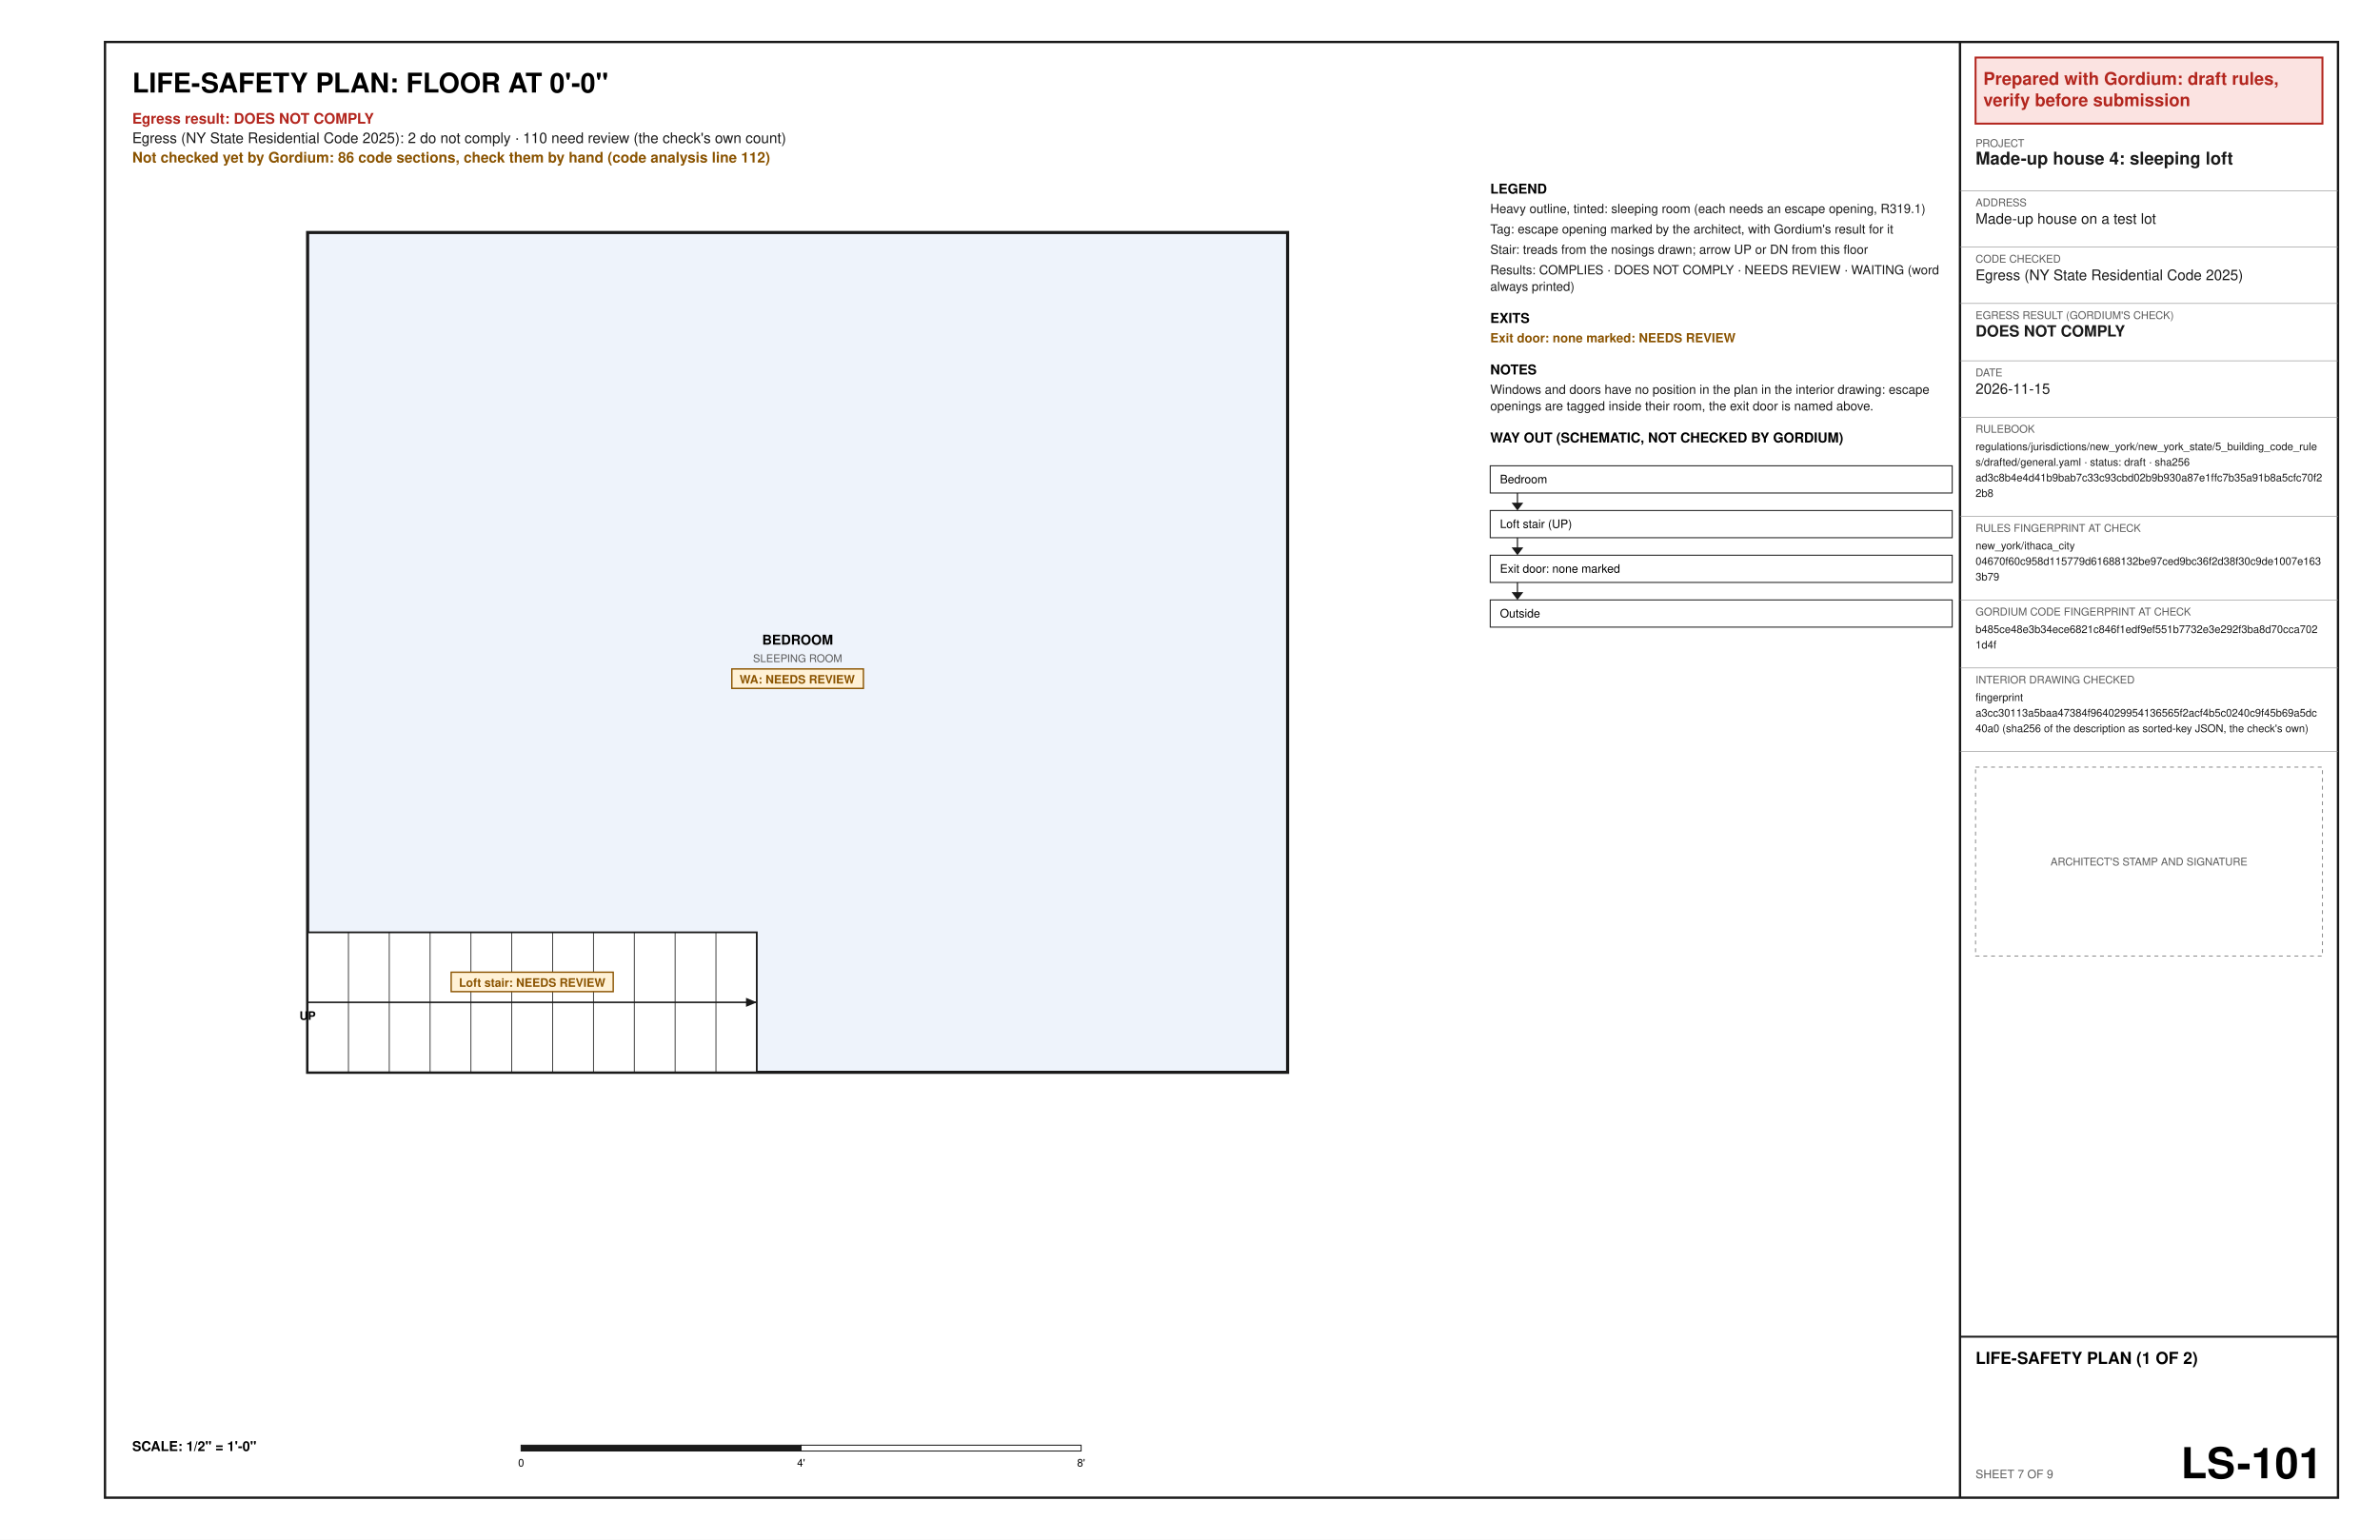
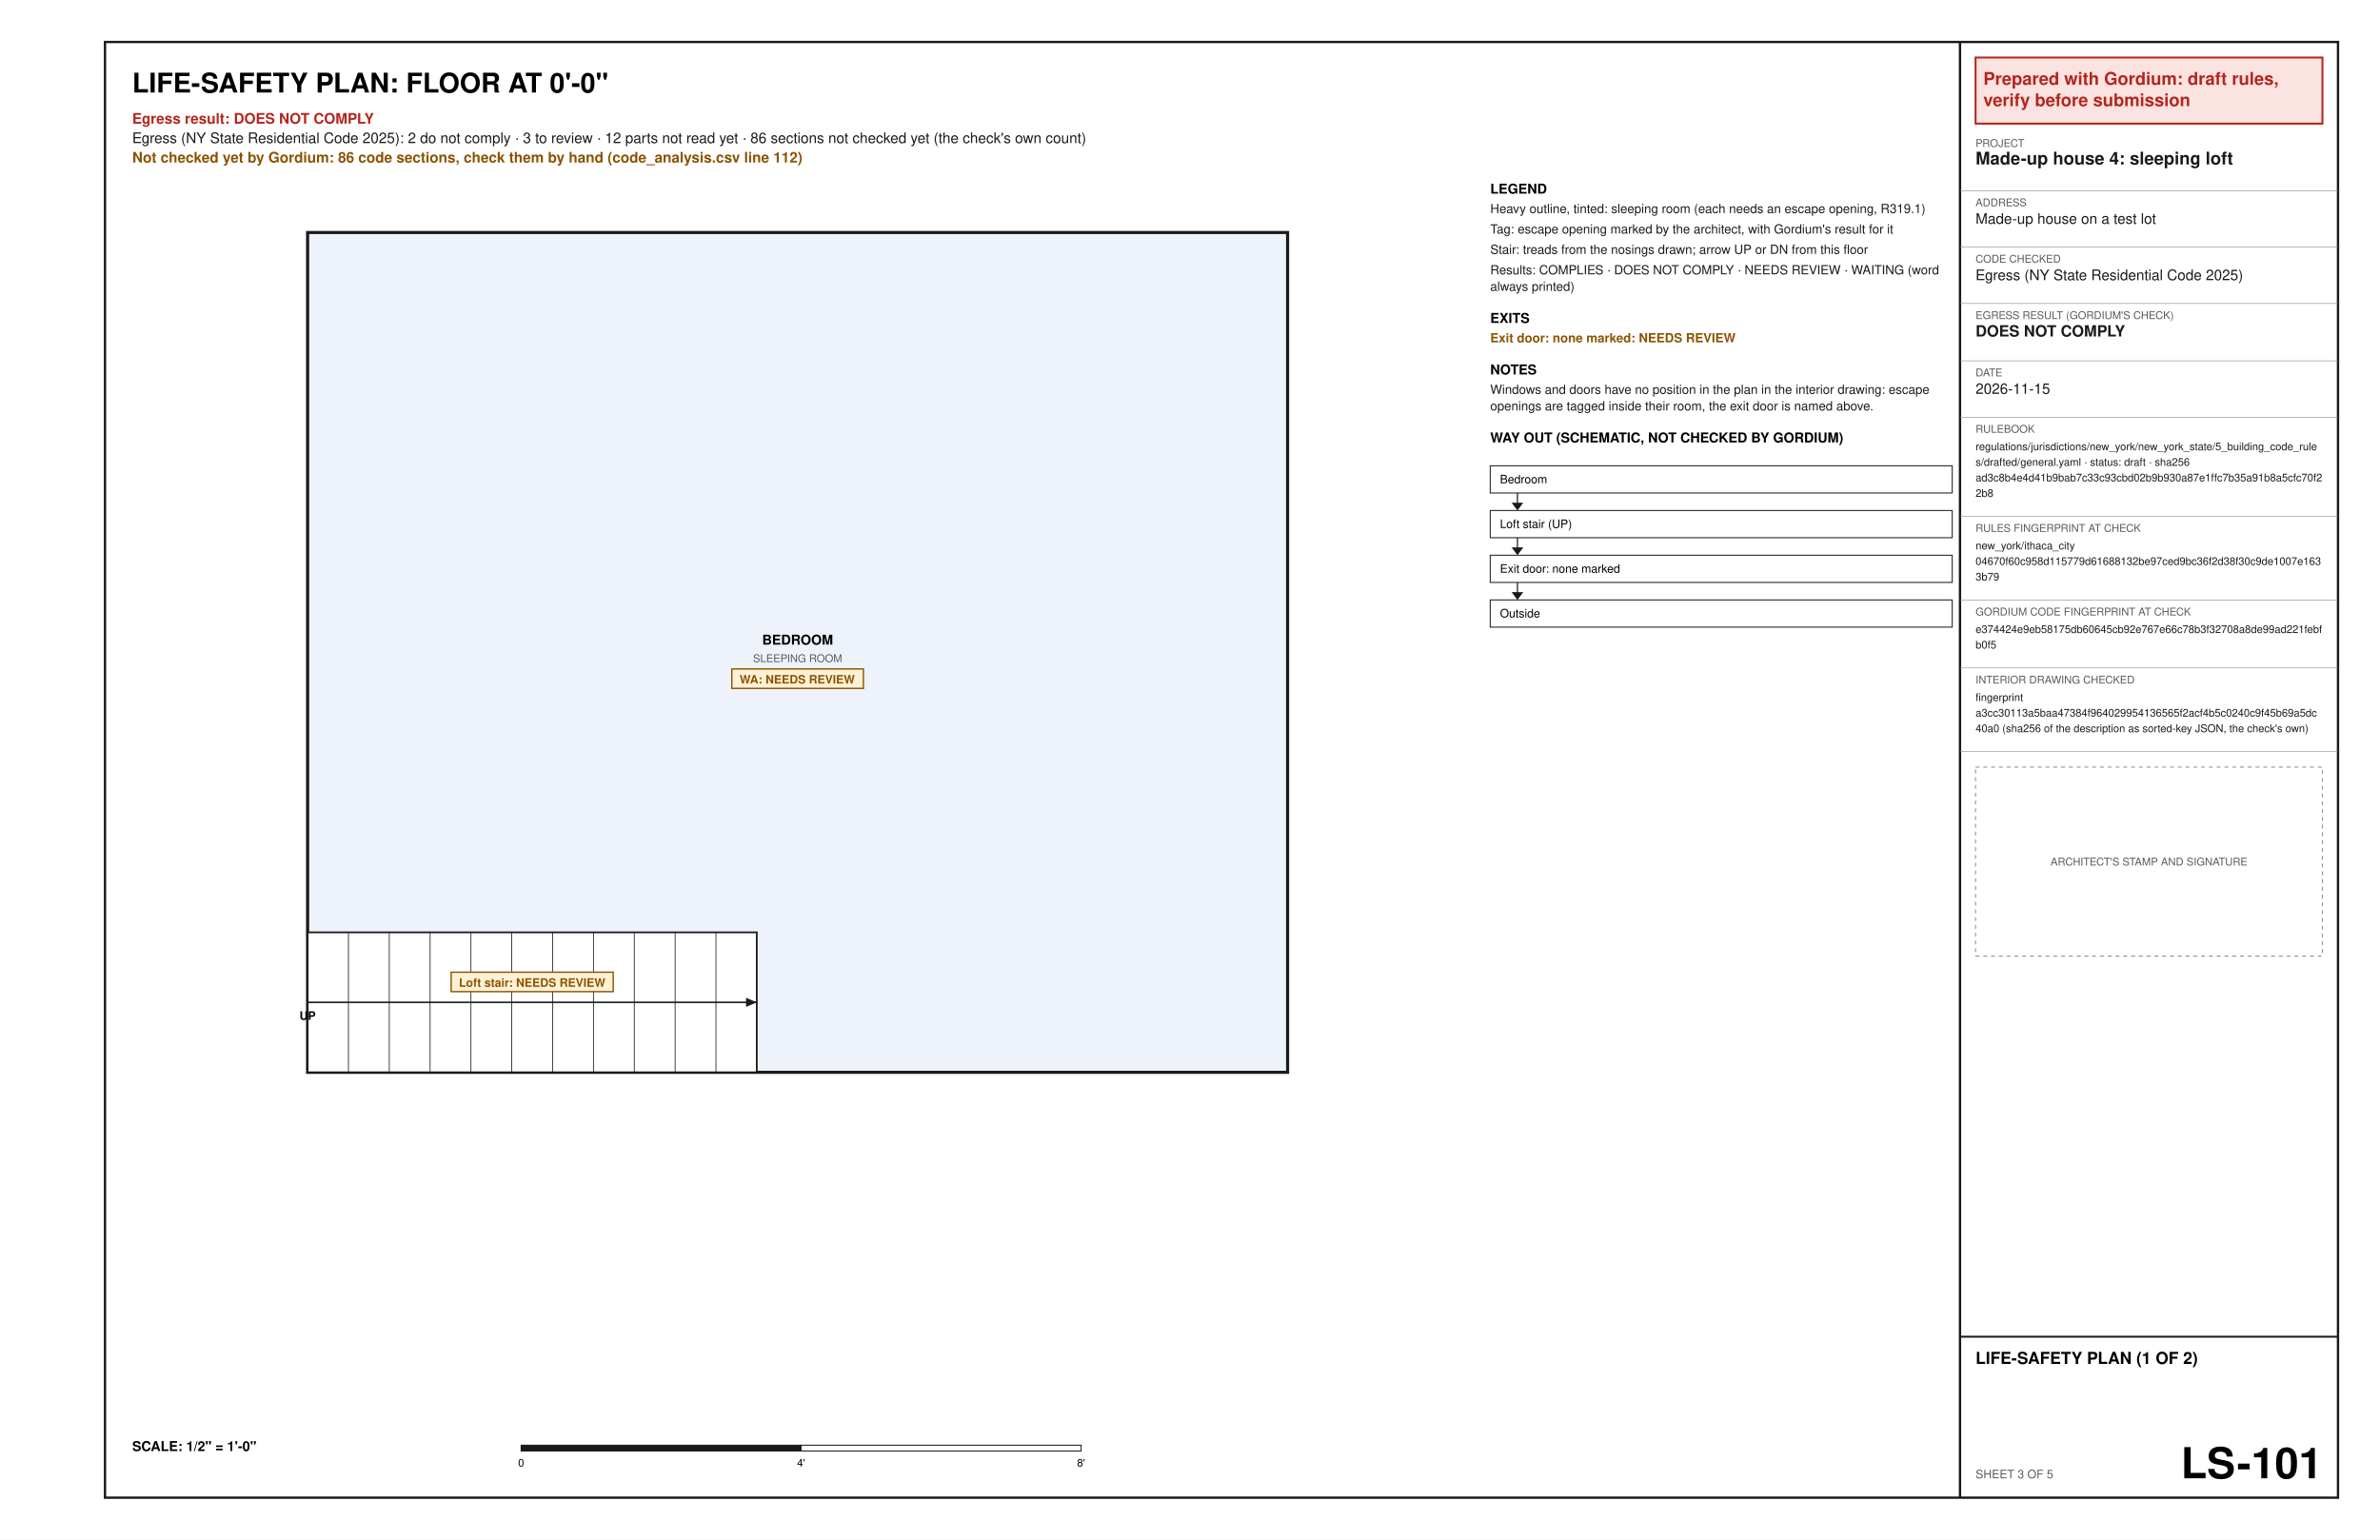
<svg xmlns="http://www.w3.org/2000/svg" width="17in" height="11in" viewBox="0 0 1224 792" font-family="Helvetica, Arial, sans-serif">
  <rect x="0" y="0" width="1224" height="792" fill="#ffffff" />
  <text x="68" y="47.6" font-size="14" font-weight="bold" text-anchor="start" fill="#000000" xml:space="preserve">LIFE-SAFETY PLAN: FLOOR AT 0'-0"</text>
  <text x="68" y="63.6" font-size="7.5" font-weight="bold" text-anchor="start" fill="#b3261e" xml:space="preserve">Egress result: DOES NOT COMPLY</text>
-   <text x="68" y="73.6" font-size="7.5" text-anchor="start" fill="#1a1a1a" xml:space="preserve">Egress (NY State Residential Code 2025): 2 do not comply · 110 need review (the check's own count)</text>
-   <text x="68" y="83.6" font-size="7.5" font-weight="bold" text-anchor="start" fill="#8a5300" xml:space="preserve">Not checked yet by Gordium: 86 code sections, check them by hand (code analysis line 112)</text>
+   <text x="68" y="73.6" font-size="7.5" text-anchor="start" fill="#1a1a1a" xml:space="preserve">Egress (NY State Residential Code 2025): 2 do not comply · 3 to review · 12 parts not read yet · 86 sections not checked yet (the check's own count)</text>
+   <text x="68" y="83.6" font-size="7.5" font-weight="bold" text-anchor="start" fill="#8a5300" xml:space="preserve">Not checked yet by Gordium: 86 code sections, check them by hand (code_analysis.csv line 112)</text>
  <polygon points="158.2,551.6 662.2,551.6 662.2,119.6 158.2,119.6" fill="#eef3fb" stroke="#1a1a1a" stroke-width="1.6" />
  <text x="410.2" y="331.6" font-size="7" font-weight="bold" text-anchor="middle" fill="#000000" xml:space="preserve">BEDROOM</text>
  <text x="410.2" y="340.6" font-size="5.5" text-anchor="middle" fill="#5a5a5a" xml:space="preserve">SLEEPING ROOM</text>
  <polygon points="376.37,344.1 444.04,344.1 444.04,354.1 376.37,354.1" fill="#fff1d6" stroke="#8a5300" stroke-width="0.7" />
  <text x="380.37" y="351.6" font-size="6" font-weight="bold" text-anchor="start" fill="#8a5300" xml:space="preserve">WA: NEEDS REVIEW</text>
  <polygon points="158.2,551.6 158.2,479.6 389.2,479.6 389.2,551.6" fill="#ffffff" stroke="#1a1a1a" stroke-width="0.9" />
  <line x1="179.2" y1="551.6" x2="179.2" y2="479.6" stroke="#1a1a1a" stroke-width="0.4" />
  <line x1="200.2" y1="551.6" x2="200.2" y2="479.6" stroke="#1a1a1a" stroke-width="0.4" />
  <line x1="221.2" y1="551.6" x2="221.2" y2="479.6" stroke="#1a1a1a" stroke-width="0.4" />
  <line x1="242.2" y1="551.6" x2="242.2" y2="479.6" stroke="#1a1a1a" stroke-width="0.4" />
  <line x1="263.2" y1="551.6" x2="263.2" y2="479.6" stroke="#1a1a1a" stroke-width="0.4" />
  <line x1="284.2" y1="551.6" x2="284.2" y2="479.6" stroke="#1a1a1a" stroke-width="0.4" />
  <line x1="305.2" y1="551.6" x2="305.2" y2="479.6" stroke="#1a1a1a" stroke-width="0.4" />
  <line x1="326.2" y1="551.6" x2="326.2" y2="479.6" stroke="#1a1a1a" stroke-width="0.4" />
  <line x1="347.2" y1="551.6" x2="347.2" y2="479.6" stroke="#1a1a1a" stroke-width="0.4" />
  <line x1="368.2" y1="551.6" x2="368.2" y2="479.6" stroke="#1a1a1a" stroke-width="0.4" />
  <line x1="158.2" y1="515.6" x2="389.2" y2="515.6" stroke="#1a1a1a" stroke-width="0.8" />
  <polygon points="389.2,515.6 383.67,517.94 383.67,513.26" fill="#1a1a1a" />
  <text x="158.2" y="524.6" font-size="6" font-weight="bold" text-anchor="middle" fill="#000000" xml:space="preserve">UP</text>
  <polygon points="232.03,500.1 315.37,500.1 315.37,510.1 232.03,510.1" fill="#fff1d6" stroke="#8a5300" stroke-width="0.7" />
  <text x="236.03" y="507.6" font-size="6" font-weight="bold" text-anchor="start" fill="#8a5300" xml:space="preserve">Loft stair: NEEDS REVIEW</text>
  <text x="68" y="746.4" font-size="7" font-weight="bold" text-anchor="start" fill="#000000" xml:space="preserve">SCALE: 1/2" = 1'-0"</text>
  <polygon points="268,743.4 412,743.4 412,746.4 268,746.4" fill="#1a1a1a" stroke="#1a1a1a" stroke-width="0.5" />
  <polygon points="412,743.4 556,743.4 556,746.4 412,746.4" fill="#ffffff" stroke="#1a1a1a" stroke-width="0.5" />
  <text x="268" y="754.4" font-size="5.5" text-anchor="middle" fill="#000000" xml:space="preserve">0</text>
  <text x="412" y="754.4" font-size="5.5" text-anchor="middle" fill="#000000" xml:space="preserve">4'</text>
  <text x="556" y="754.4" font-size="5.5" text-anchor="middle" fill="#000000" xml:space="preserve">8'</text>
  <text x="766.4" y="99.6" font-size="7" font-weight="bold" text-anchor="start" fill="#000000" xml:space="preserve">LEGEND</text>
  <text x="766.4" y="109.6" font-size="6.5" text-anchor="start" fill="#1a1a1a" xml:space="preserve">Heavy outline, tinted: sleeping room (each needs an escape opening, R319.1)</text>
  <text x="766.4" y="120.1" font-size="6.5" text-anchor="start" fill="#1a1a1a" xml:space="preserve">Tag: escape opening marked by the architect, with Gordium's result for it</text>
  <text x="766.4" y="130.6" font-size="6.5" text-anchor="start" fill="#1a1a1a" xml:space="preserve">Stair: treads from the nosings drawn; arrow UP or DN from this floor</text>
  <text x="766.4" y="141.1" font-size="6.5" text-anchor="start" fill="#1a1a1a" xml:space="preserve">Results: COMPLIES · DOES NOT COMPLY · NEEDS REVIEW · WAITING (word</text>
  <text x="766.4" y="149.6" font-size="6.5" text-anchor="start" fill="#1a1a1a" xml:space="preserve">always printed)</text>
  <text x="766.4" y="166.1" font-size="7" font-weight="bold" text-anchor="start" fill="#000000" xml:space="preserve">EXITS</text>
  <text x="766.4" y="176.1" font-size="6.5" font-weight="bold" text-anchor="start" fill="#8a5300" xml:space="preserve">Exit door: none marked: NEEDS REVIEW</text>
  <text x="766.4" y="192.6" font-size="7" font-weight="bold" text-anchor="start" fill="#000000" xml:space="preserve">NOTES</text>
  <text x="766.4" y="202.6" font-size="6.5" text-anchor="start" fill="#1a1a1a" xml:space="preserve">Windows and doors have no position in the plan in the interior drawing: escape</text>
  <text x="766.4" y="211.1" font-size="6.5" text-anchor="start" fill="#1a1a1a" xml:space="preserve">openings are tagged inside their room, the exit door is named above.</text>
  <text x="766.4" y="227.6" font-size="7" font-weight="bold" text-anchor="start" fill="#000000" xml:space="preserve">WAY OUT (SCHEMATIC, NOT CHECKED BY GORDIUM)</text>
  <polygon points="766.4,239.6 1004,239.6 1004,253.6 766.4,253.6" fill="none" stroke="#1a1a1a" stroke-width="0.5" />
  <text x="771.4" y="248.6" font-size="6" text-anchor="start" fill="#000000" xml:space="preserve">Bedroom</text>
  <line x1="780.4" y1="253.6" x2="780.4" y2="261.6" stroke="#1a1a1a" stroke-width="0.6" />
  <polygon points="777.4,258.6 783.4,258.6 780.4,262.6" fill="#1a1a1a" />
  <polygon points="766.4,262.6 1004,262.6 1004,276.6 766.4,276.6" fill="none" stroke="#1a1a1a" stroke-width="0.5" />
  <text x="771.4" y="271.6" font-size="6" text-anchor="start" fill="#000000" xml:space="preserve">Loft stair (UP)</text>
  <line x1="780.4" y1="276.6" x2="780.4" y2="284.6" stroke="#1a1a1a" stroke-width="0.6" />
  <polygon points="777.4,281.6 783.4,281.6 780.4,285.6" fill="#1a1a1a" />
  <polygon points="766.4,285.6 1004,285.6 1004,299.6 766.4,299.6" fill="none" stroke="#1a1a1a" stroke-width="0.5" />
  <text x="771.4" y="294.6" font-size="6" text-anchor="start" fill="#000000" xml:space="preserve">Exit door: none marked</text>
  <line x1="780.4" y1="299.6" x2="780.4" y2="307.6" stroke="#1a1a1a" stroke-width="0.6" />
  <polygon points="777.4,304.6 783.4,304.6 780.4,308.6" fill="#1a1a1a" />
  <polygon points="766.4,308.6 1004,308.6 1004,322.6 766.4,322.6" fill="none" stroke="#1a1a1a" stroke-width="0.5" />
  <text x="771.4" y="317.6" font-size="6" text-anchor="start" fill="#000000" xml:space="preserve">Outside</text>
  <polygon points="54,21.6 1202.4,21.6 1202.4,770.4 54,770.4" fill="none" stroke="#1a1a1a" stroke-width="1.2" />
  <line x1="1008" y1="21.6" x2="1008" y2="770.4" stroke="#1a1a1a" stroke-width="1.2" />
  <polygon points="1016,29.6 1194.4,29.6 1194.4,63.6 1016,63.6" fill="#fbe3e1" stroke="#b3261e" stroke-width="1" />
  <text x="1020" y="43.6" font-size="9" font-weight="bold" text-anchor="start" fill="#b3261e" xml:space="preserve">Prepared with Gordium: draft rules,</text>
  <text x="1020" y="54.6" font-size="9" font-weight="bold" text-anchor="start" fill="#b3261e" xml:space="preserve">verify before submission</text>
  <text x="1016" y="75.6" font-size="5.5" text-anchor="start" fill="#5a5a5a" xml:space="preserve">PROJECT</text>
  <text x="1016" y="84.6" font-size="9" font-weight="bold" text-anchor="start" fill="#1a1a1a" xml:space="preserve">Made-up house 4: sleeping loft</text>
  <line x1="1008" y1="98.1" x2="1202.4" y2="98.1" stroke="#8c8c8c" stroke-width="0.3" />
  <text x="1016" y="106.1" font-size="5.5" text-anchor="start" fill="#5a5a5a" xml:space="preserve">ADDRESS</text>
  <text x="1016" y="115.1" font-size="7.5" text-anchor="start" fill="#1a1a1a" xml:space="preserve">Made-up house on a test lot</text>
  <line x1="1008" y1="127.1" x2="1202.4" y2="127.1" stroke="#8c8c8c" stroke-width="0.3" />
  <text x="1016" y="135.1" font-size="5.5" text-anchor="start" fill="#5a5a5a" xml:space="preserve">CODE CHECKED</text>
  <text x="1016" y="144.1" font-size="7.5" text-anchor="start" fill="#1a1a1a" xml:space="preserve">Egress (NY State Residential Code 2025)</text>
  <line x1="1008" y1="156.1" x2="1202.4" y2="156.1" stroke="#8c8c8c" stroke-width="0.3" />
  <text x="1016" y="164.1" font-size="5.5" text-anchor="start" fill="#5a5a5a" xml:space="preserve">EGRESS RESULT (GORDIUM'S CHECK)</text>
  <text x="1016" y="173.1" font-size="8" font-weight="bold" text-anchor="start" fill="#1a1a1a" xml:space="preserve">DOES NOT COMPLY</text>
  <line x1="1008" y1="185.6" x2="1202.4" y2="185.6" stroke="#8c8c8c" stroke-width="0.3" />
  <text x="1016" y="193.6" font-size="5.5" text-anchor="start" fill="#5a5a5a" xml:space="preserve">DATE</text>
  <text x="1016" y="202.6" font-size="7.5" text-anchor="start" fill="#1a1a1a" xml:space="preserve">2026-11-15</text>
  <line x1="1008" y1="214.6" x2="1202.4" y2="214.6" stroke="#8c8c8c" stroke-width="0.3" />
  <text x="1016" y="222.6" font-size="5.5" text-anchor="start" fill="#5a5a5a" xml:space="preserve">RULEBOOK</text>
  <text x="1016" y="231.6" font-size="5.5" text-anchor="start" fill="#1a1a1a" xml:space="preserve">regulations/jurisdictions/new_york/new_york_state/5_building_code_rule</text>
  <text x="1016" y="239.6" font-size="5.5" text-anchor="start" fill="#1a1a1a" xml:space="preserve">s/drafted/general.yaml · status: draft · sha256</text>
  <text x="1016" y="247.6" font-size="5.5" text-anchor="start" fill="#1a1a1a" xml:space="preserve">ad3c8b4e4d41b9bab7c33c93cbd02b9b930a87e1ffc7b35a91b8a5cfc70f2</text>
  <text x="1016" y="255.6" font-size="5.5" text-anchor="start" fill="#1a1a1a" xml:space="preserve">2b8</text>
  <line x1="1008" y1="265.6" x2="1202.4" y2="265.6" stroke="#8c8c8c" stroke-width="0.3" />
  <text x="1016" y="273.6" font-size="5.5" text-anchor="start" fill="#5a5a5a" xml:space="preserve">RULES FINGERPRINT AT CHECK</text>
  <text x="1016" y="282.6" font-size="5.5" text-anchor="start" fill="#1a1a1a" xml:space="preserve">new_york/ithaca_city</text>
  <text x="1016" y="290.6" font-size="5.5" text-anchor="start" fill="#1a1a1a" xml:space="preserve">04670f60c958d115779d61688132be97ced9bc36f2d38f30c9de1007e163</text>
  <text x="1016" y="298.6" font-size="5.5" text-anchor="start" fill="#1a1a1a" xml:space="preserve">3b79</text>
  <line x1="1008" y1="308.6" x2="1202.4" y2="308.6" stroke="#8c8c8c" stroke-width="0.3" />
  <text x="1016" y="316.6" font-size="5.5" text-anchor="start" fill="#5a5a5a" xml:space="preserve">GORDIUM CODE FINGERPRINT AT CHECK</text>
-   <text x="1016" y="325.6" font-size="5.5" text-anchor="start" fill="#1a1a1a" xml:space="preserve">b485ce48e3b34ece6821c846f1edf9ef551b7732e3e292f3ba8d70cca702</text>
-   <text x="1016" y="333.6" font-size="5.5" text-anchor="start" fill="#1a1a1a" xml:space="preserve">1d4f</text>
+   <text x="1016" y="325.6" font-size="5.5" text-anchor="start" fill="#1a1a1a" xml:space="preserve">e374424e9eb58175db60645cb92e767e66c78b3f32708a8de99ad221febf</text>
+   <text x="1016" y="333.6" font-size="5.5" text-anchor="start" fill="#1a1a1a" xml:space="preserve">b0f5</text>
  <line x1="1008" y1="343.6" x2="1202.4" y2="343.6" stroke="#8c8c8c" stroke-width="0.3" />
  <text x="1016" y="351.6" font-size="5.5" text-anchor="start" fill="#5a5a5a" xml:space="preserve">INTERIOR DRAWING CHECKED</text>
  <text x="1016" y="360.6" font-size="5.5" text-anchor="start" fill="#1a1a1a" xml:space="preserve">fingerprint</text>
  <text x="1016" y="368.6" font-size="5.5" text-anchor="start" fill="#1a1a1a" xml:space="preserve">a3cc30113a5baa47384f964029954136565f2acf4b5c0240c9f45b69a5dc</text>
  <text x="1016" y="376.6" font-size="5.5" text-anchor="start" fill="#1a1a1a" xml:space="preserve">40a0 (sha256 of the description as sorted-key JSON, the check's own)</text>
  <line x1="1008" y1="386.6" x2="1202.4" y2="386.6" stroke="#8c8c8c" stroke-width="0.3" />
  <polygon points="1016,394.6 1194.4,394.6 1194.4,491.8 1016,491.8" fill="none" stroke="#8c8c8c" stroke-width="0.5" stroke-dasharray="2 2" />
  <text x="1105.2" y="445.2" font-size="5.5" text-anchor="middle" fill="#5a5a5a" xml:space="preserve">ARCHITECT'S STAMP AND SIGNATURE</text>
  <line x1="1008" y1="687.6" x2="1202.4" y2="687.6" stroke="#1a1a1a" stroke-width="1" />
  <text x="1016" y="701.6" font-size="8.5" font-weight="bold" text-anchor="start" fill="#000000" xml:space="preserve">LIFE-SAFETY PLAN (1 OF 2)</text>
-   <text x="1016" y="760.4" font-size="6" text-anchor="start" fill="#5a5a5a" xml:space="preserve">SHEET 7 OF 9</text>
+   <text x="1016" y="760.4" font-size="6" text-anchor="start" fill="#5a5a5a" xml:space="preserve">SHEET 3 OF 5</text>
  <text x="1194.4" y="760.4" font-size="22" font-weight="bold" text-anchor="end" fill="#000000" xml:space="preserve">LS-101</text>
</svg>
